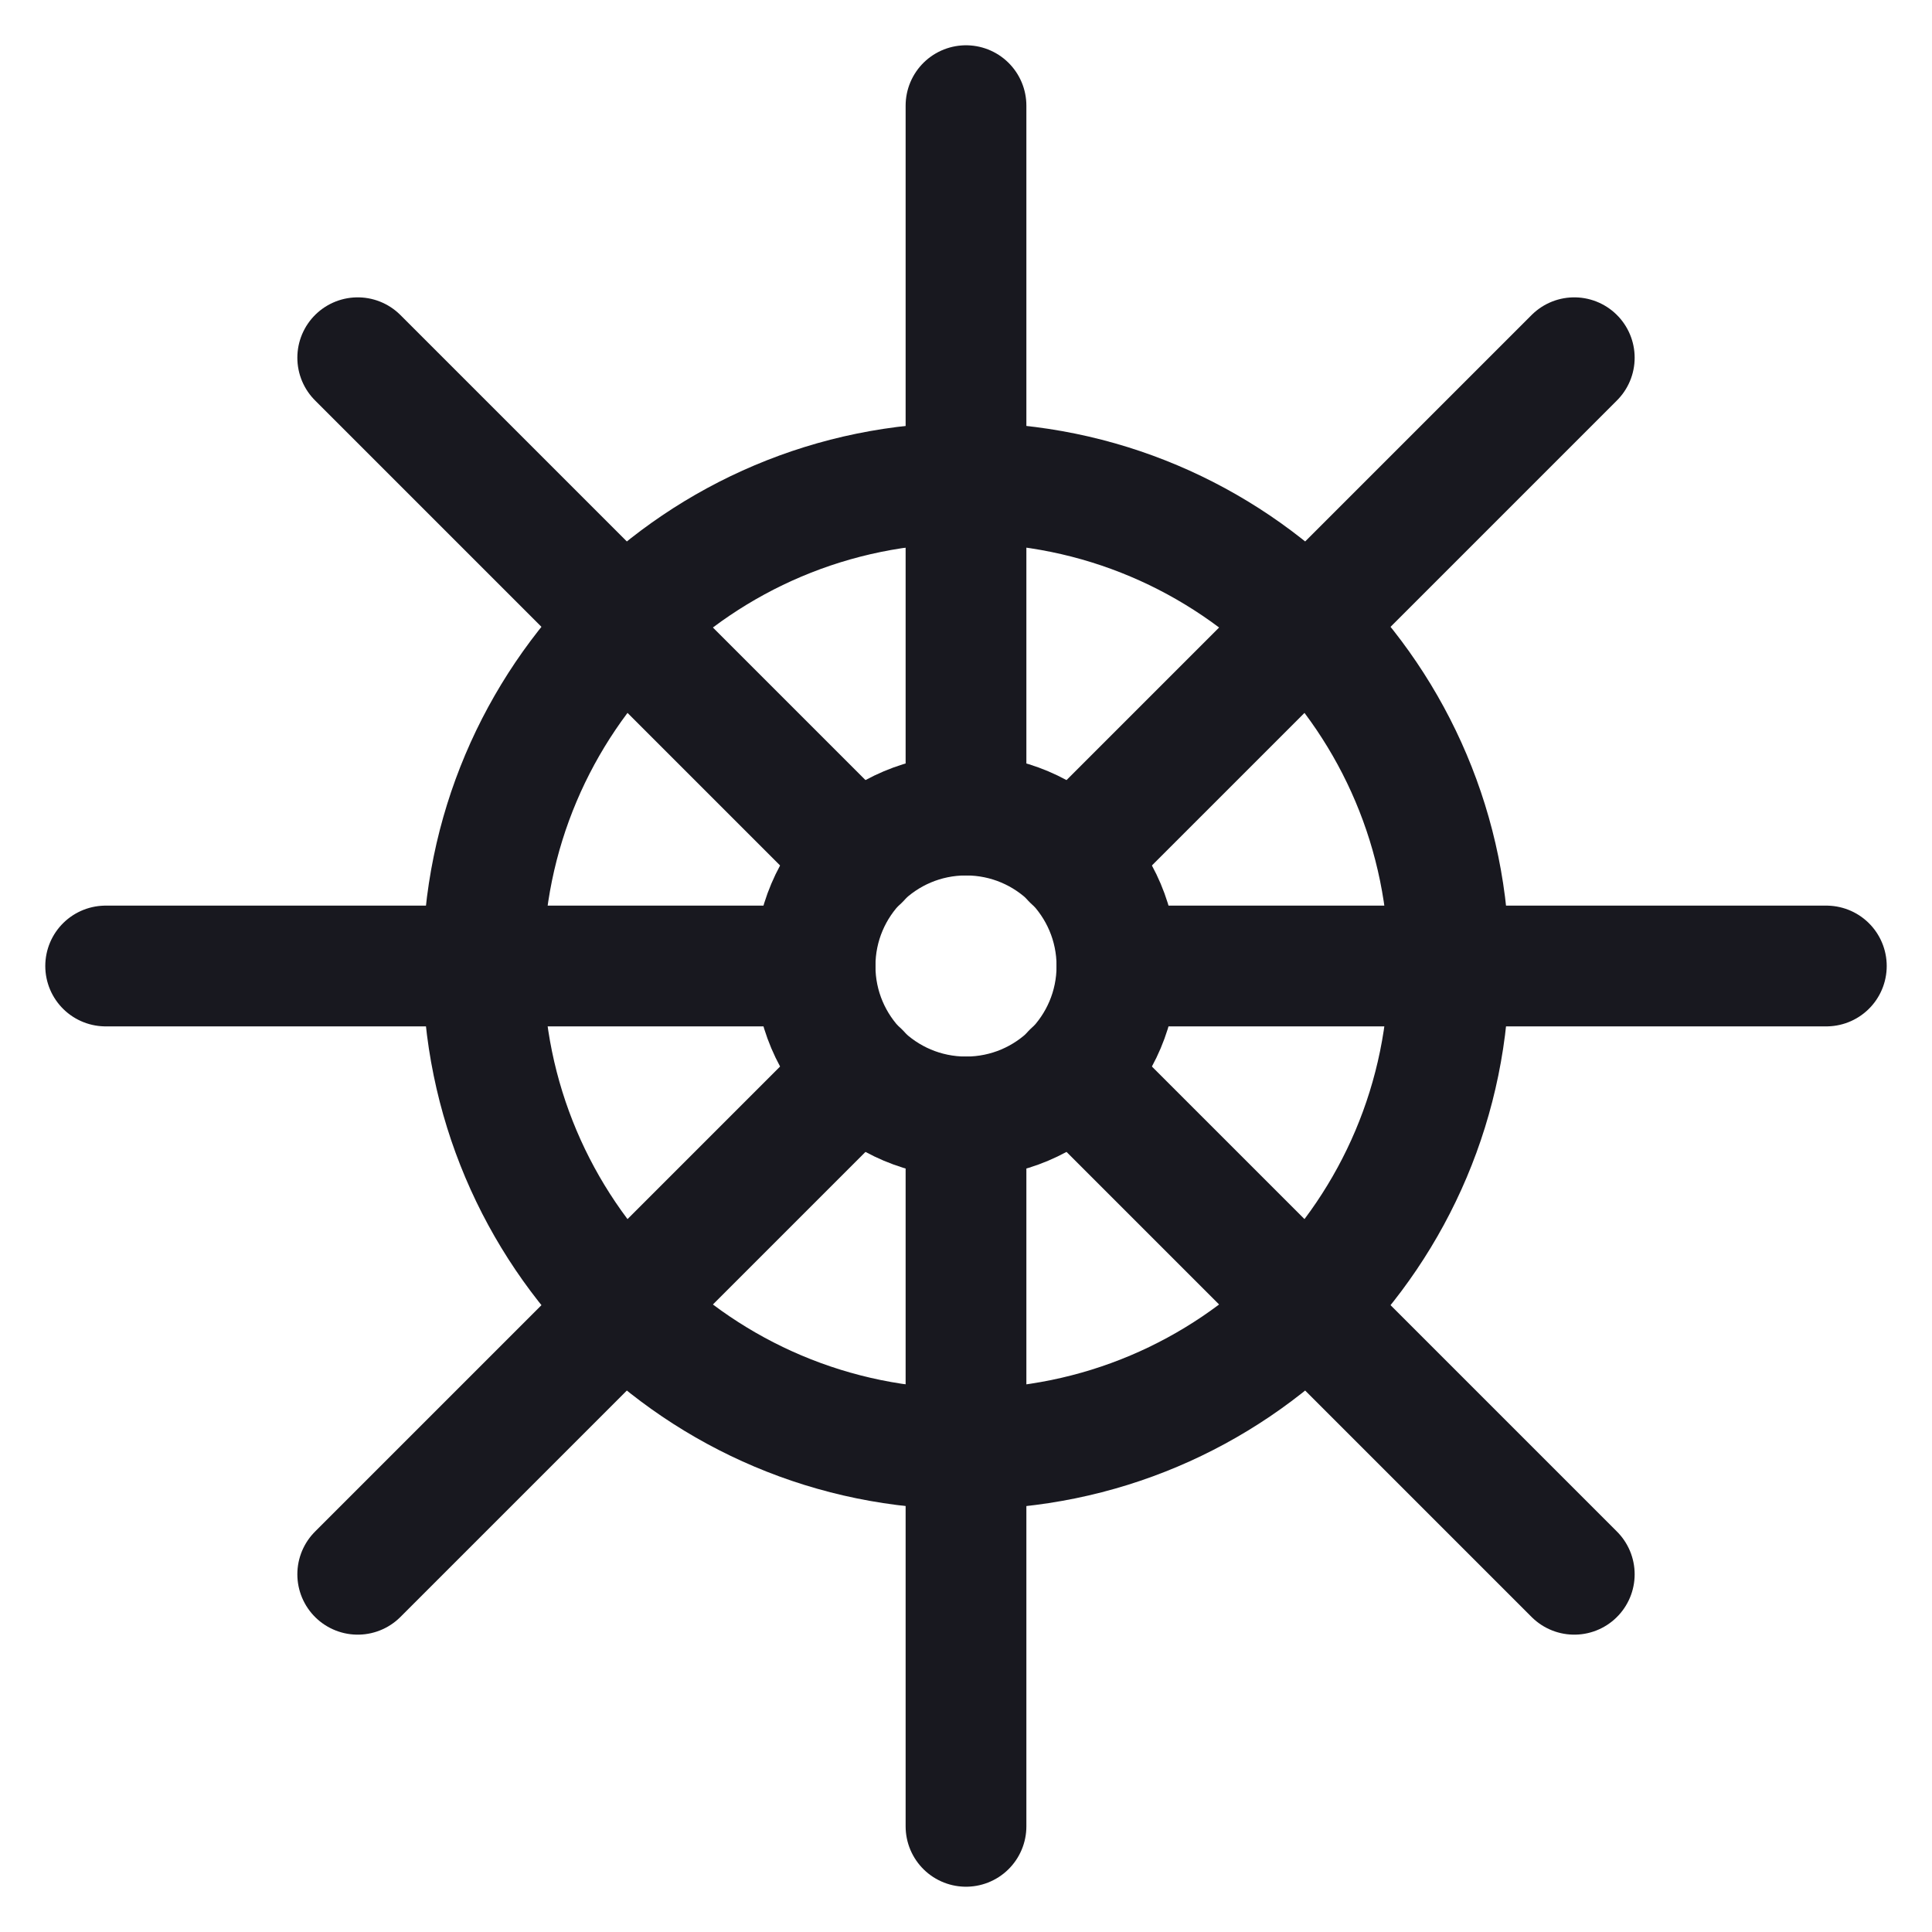
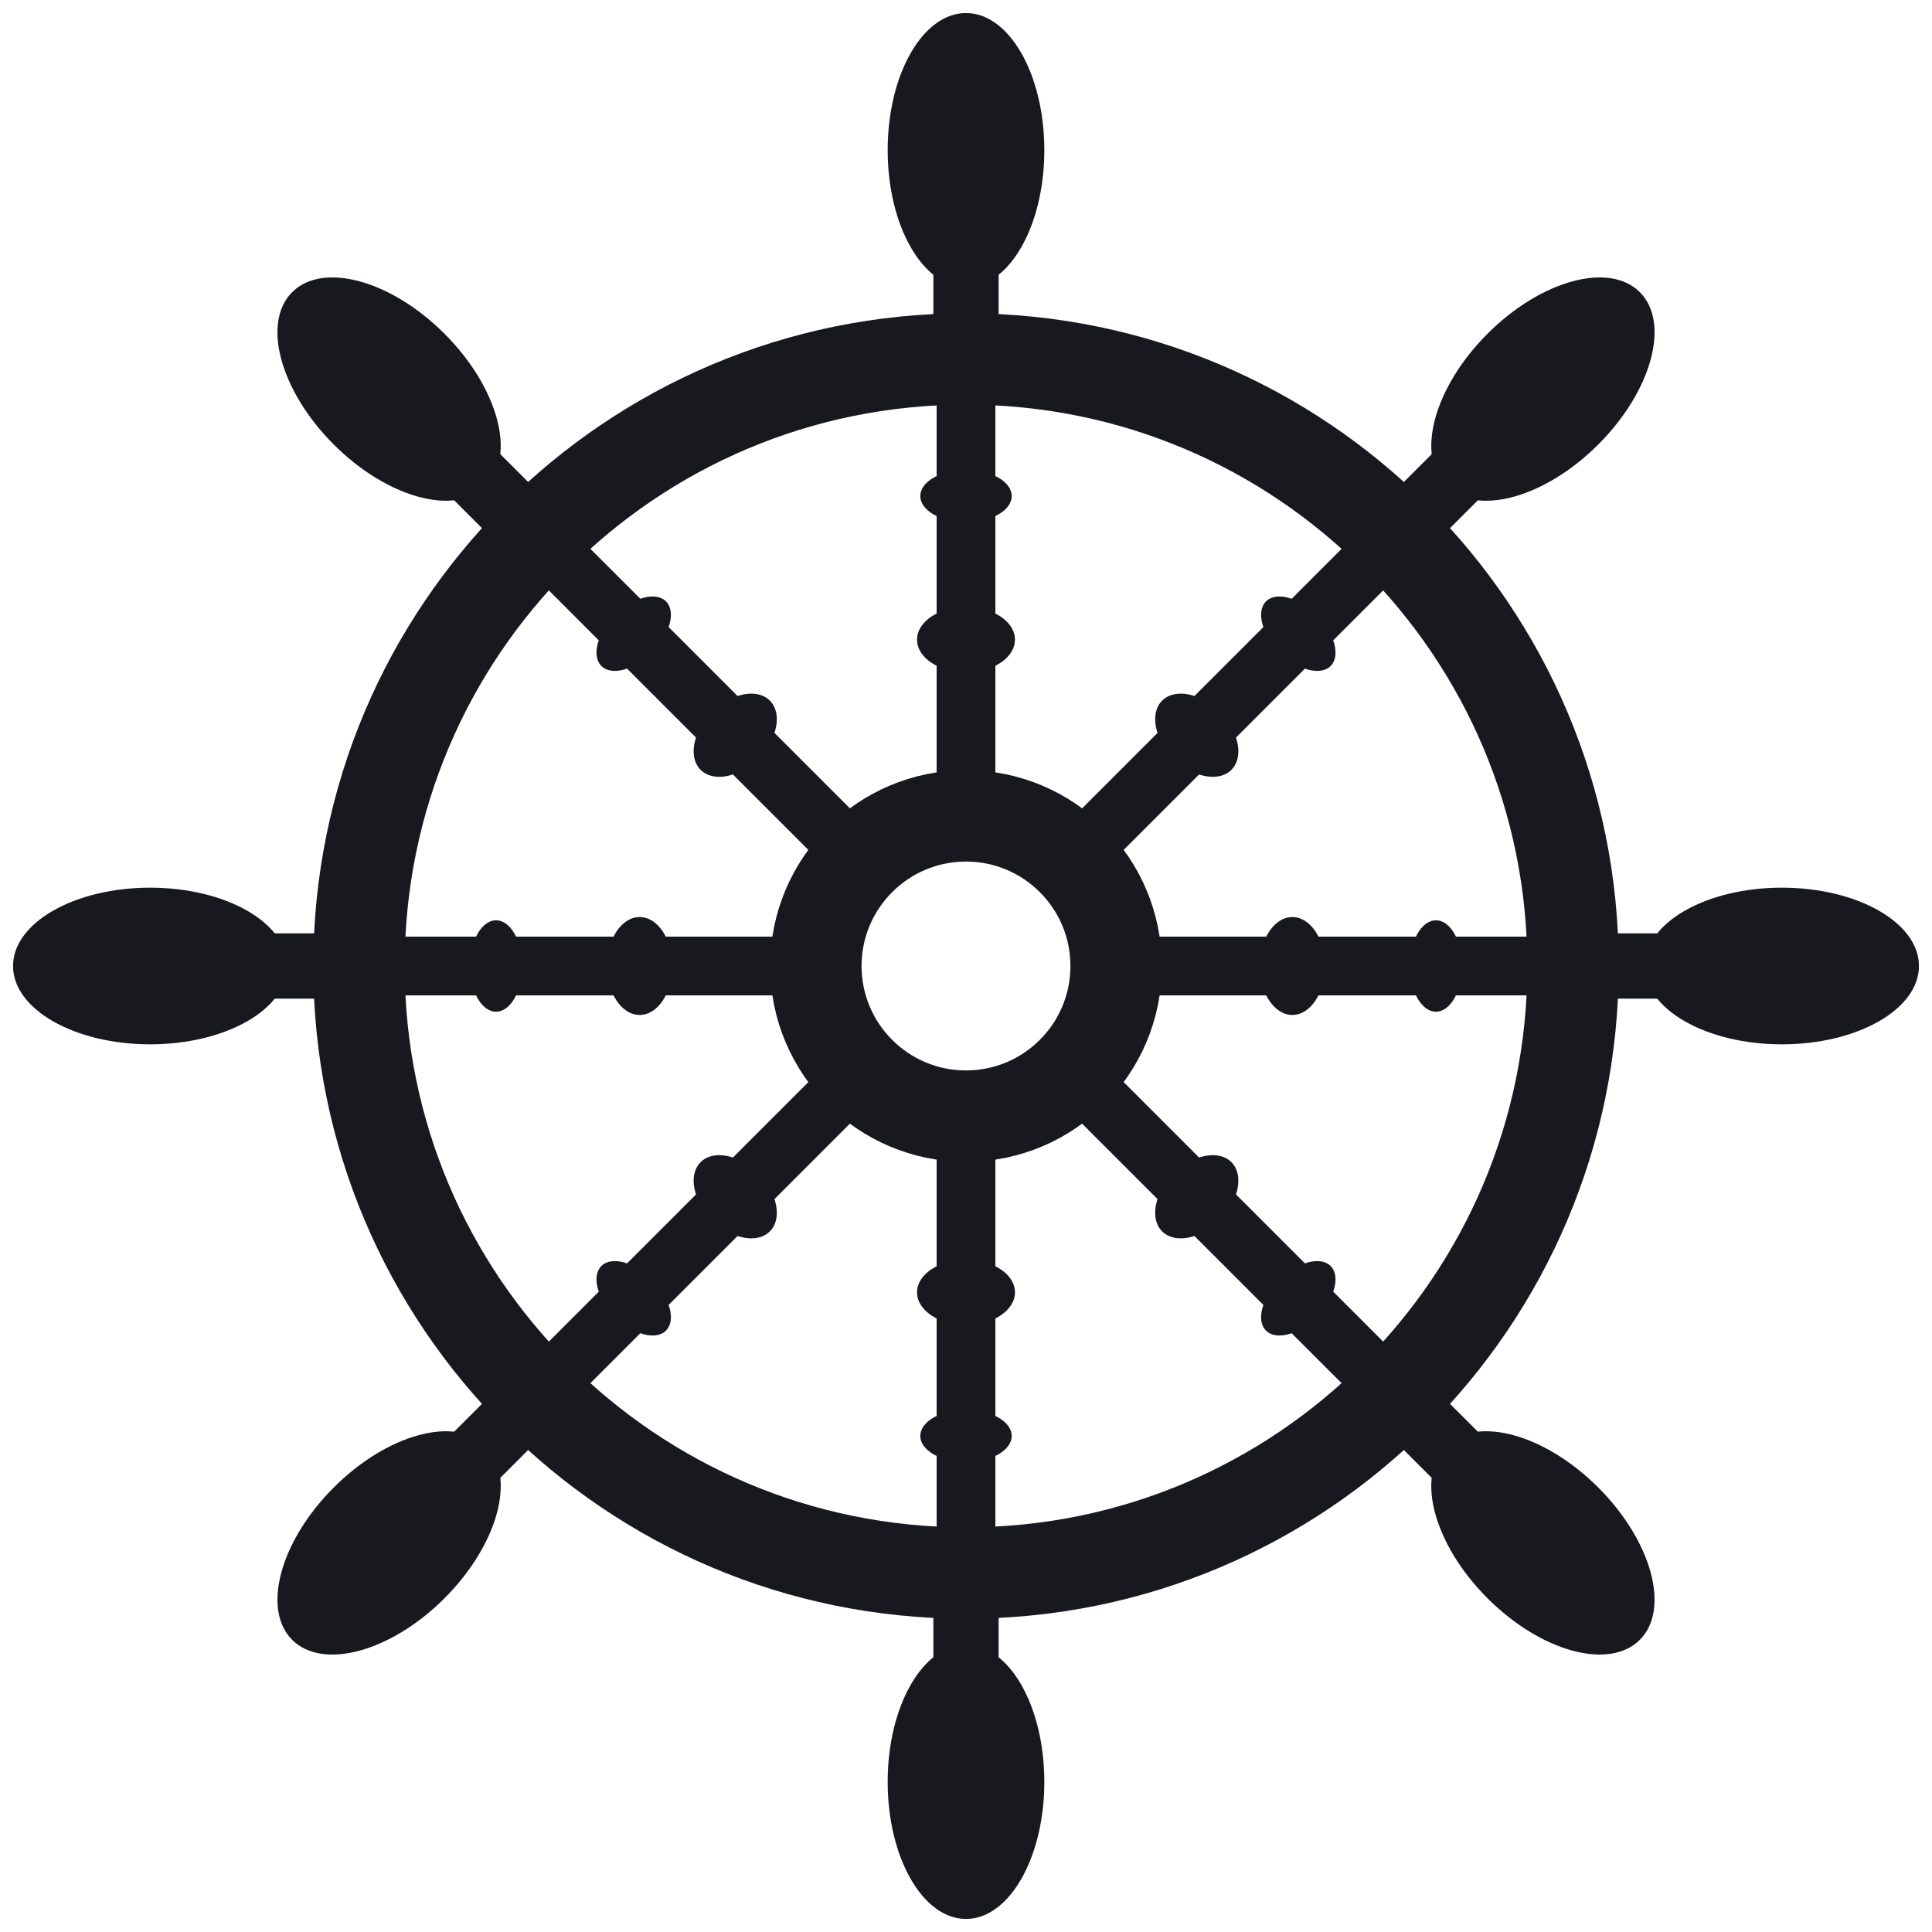
- <svg xmlns="http://www.w3.org/2000/svg" viewBox="0 0 256 256" fill="none" stroke="#18181f" stroke-width="16" stroke-linecap="round" stroke-linejoin="round">
-   <circle cx="128" cy="128" r="64" />
-   <circle cx="128" cy="128" r="20" />
-   <path d="M148 128L242 128M142.1 113.9L208.6 47.4M128 108L128 14M113.9 113.9L47.4 47.4M108 128L14 128M113.9 142.1L47.4 208.6M128 148L128 242M142.1 142.1L208.6 208.6" />
+ <svg xmlns="http://www.w3.org/2000/svg" viewBox="-148 -148 296 296" fill="#18181f">
+   <defs>
+     <g id="arm">
+       <rect x="-4.5" y="-95" width="9" height="66" />
+       <ellipse cy="-50" rx="7.5" ry="5" />
+       <ellipse cy="-72" rx="7" ry="4" />
+       <rect x="-5" y="-118" width="10" height="28" />
+       <ellipse cy="-125" rx="12" ry="21" />
+     </g>
+   </defs>
+   <circle r="93" fill="none" stroke="#18181f" stroke-width="14" />
+   <circle r="23" fill="none" stroke="#18181f" stroke-width="14" />
+   <use href="#arm" />
+   <use href="#arm" transform="rotate(45)" />
+   <use href="#arm" transform="rotate(90)" />
+   <use href="#arm" transform="rotate(135)" />
+   <use href="#arm" transform="rotate(180)" />
+   <use href="#arm" transform="rotate(225)" />
+   <use href="#arm" transform="rotate(270)" />
+   <use href="#arm" transform="rotate(315)" />
</svg>
